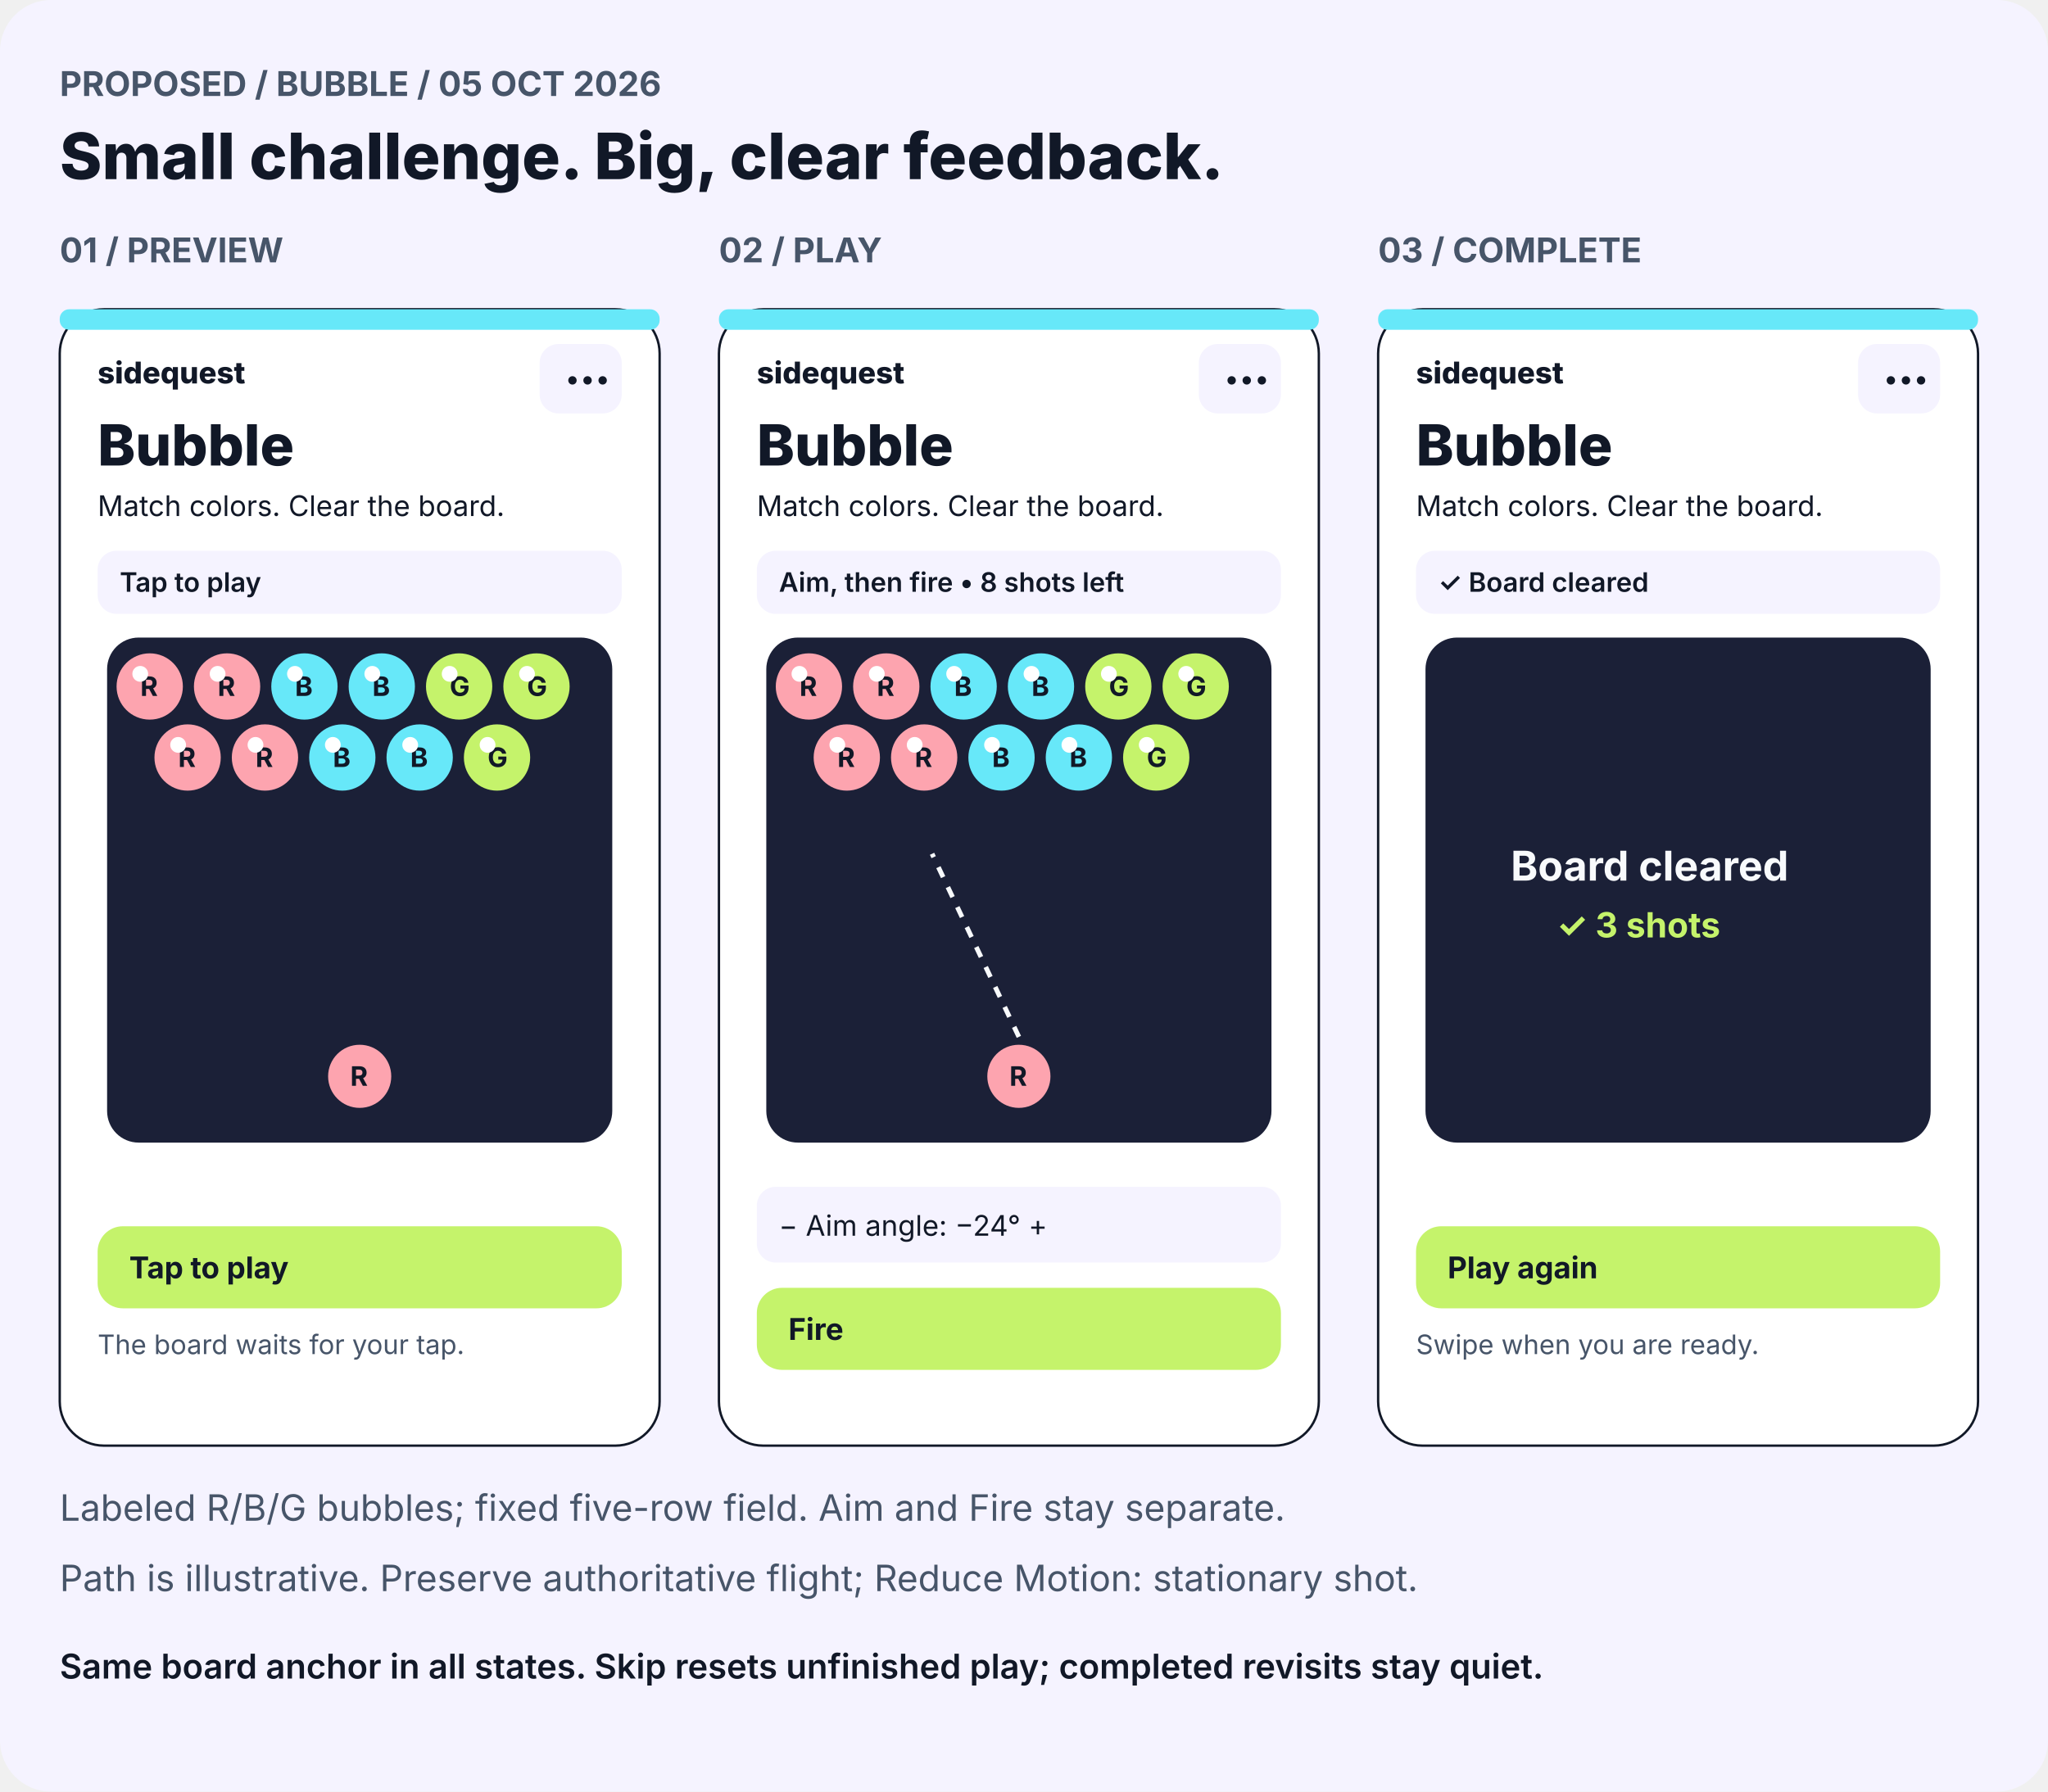
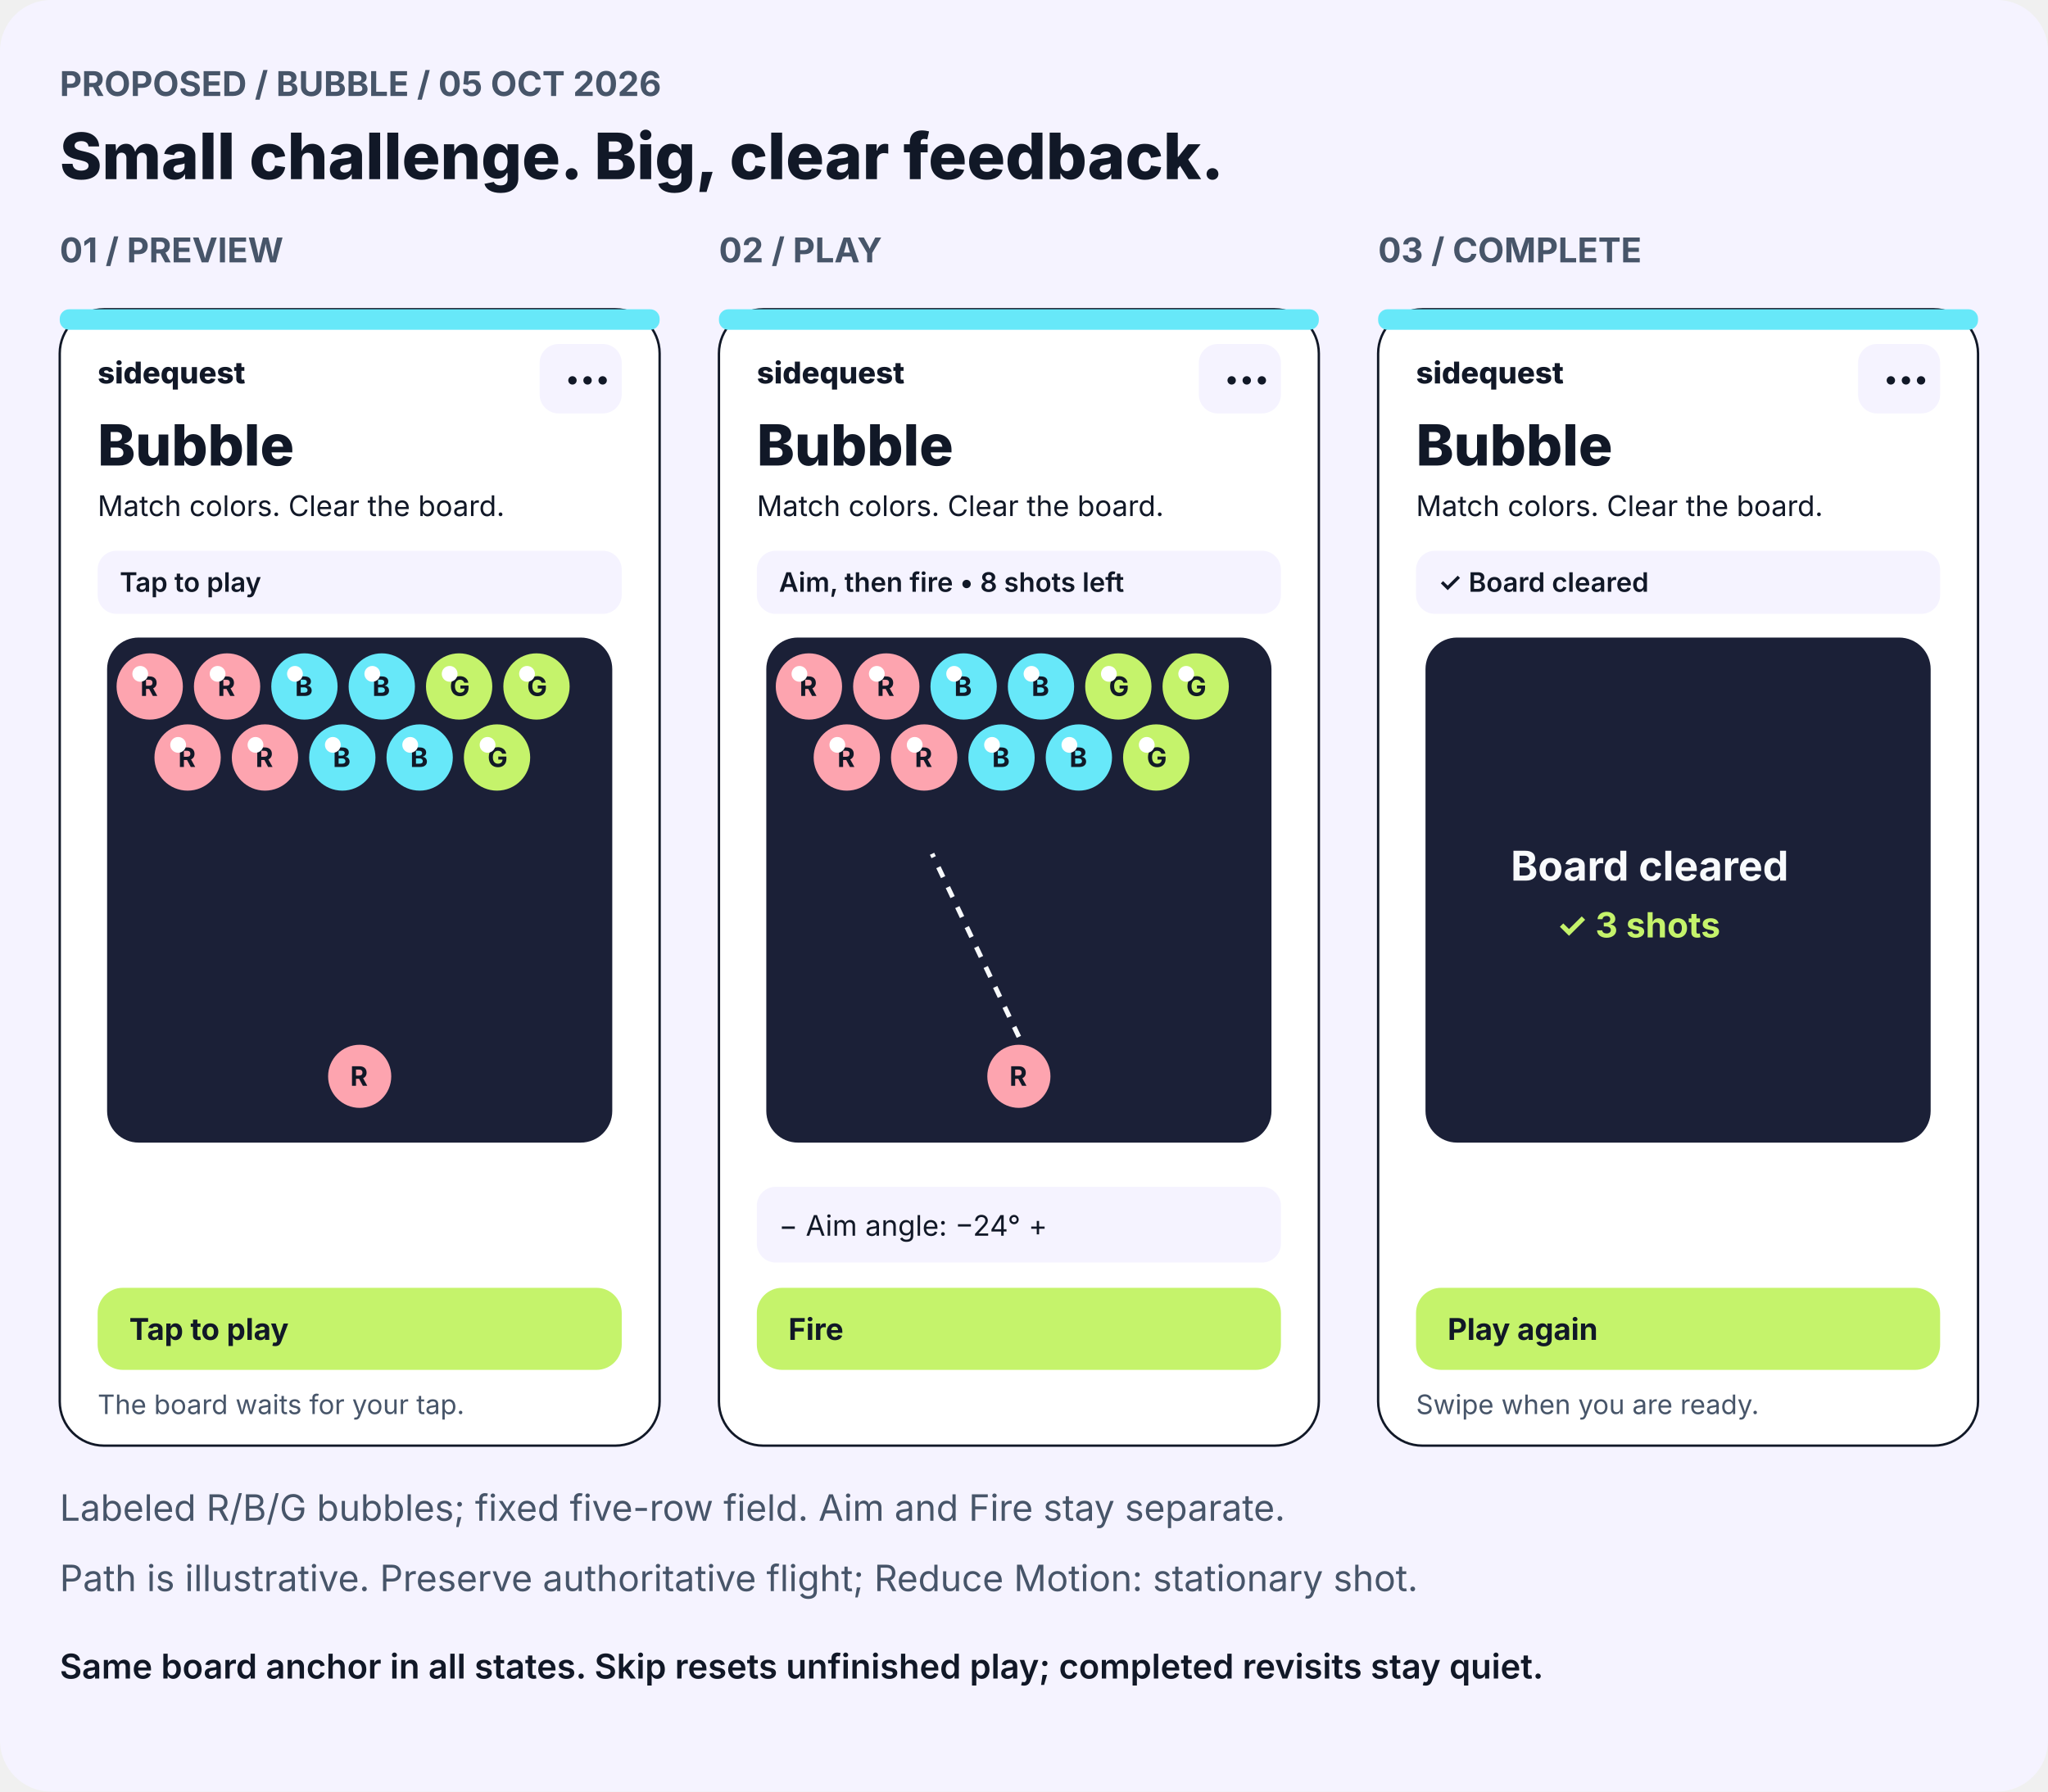
<svg xmlns="http://www.w3.org/2000/svg" width="960" height="840">
  <rect x="0" y="0" width="960" height="840" rx="24" fill="#F5F3FF" stroke="none" stroke-width="1" />
  <text x="28" y="45" font-family="Inter, sans-serif" font-size="16" font-weight="700" fill="#475569">PROPOSED / BUBBLE / 05 OCT 2026</text>
  <text x="28" y="84" font-family="Inter, sans-serif" font-size="30" font-weight="800" fill="#111827">Small challenge. Big, clear feedback.</text>
  <text x="28" y="123" font-family="Inter, sans-serif" font-size="16" font-weight="700" fill="#475569">01 / PREVIEW</text>
  <g id="Bubble-PREVIEW" transform="translate(28,145) scale(.74)">
    <rect x="0" y="0" width="380" height="720" rx="28" fill="#FFFFFF" stroke="#111827" stroke-width="1.5" />
    <rect x="0" y="0" width="380" height="13" rx="6" fill="#67E8F9" stroke="none" stroke-width="1" />
    <text x="24" y="47" font-family="Inter, sans-serif" font-size="19" font-weight="800" fill="#111827">sidequest</text>
    <rect x="304" y="22" width="52" height="44" rx="12" fill="#F5F3FF" stroke="none" stroke-width="1" />
    <text x="320" y="50" font-family="Inter, sans-serif" font-size="17" font-weight="400" fill="#111827">•••</text>
    <text x="24" y="99" font-family="Inter, sans-serif" font-size="36" font-weight="800" fill="#111827">Bubble</text>
    <text x="24" y="131" font-family="Inter, sans-serif" font-size="18" font-weight="400" fill="#111827">Match colors. Clear the board.</text>
    <rect x="24" y="153" width="332" height="40" rx="12" fill="#F5F3FF" stroke="none" stroke-width="1" />
    <text x="38" y="179" font-family="Inter, sans-serif" font-size="17" font-weight="600" fill="#111827">Tap to play</text>
    <rect x="30" y="208" width="320" height="320" rx="20" fill="#1B2037" stroke="none" stroke-width="1" />
    <circle cx="57" cy="239" r="21" fill="#FDA4AF" />
    <text x="51" y="245" font-family="Inter, sans-serif" font-size="17" font-weight="700" fill="#111827">R</text>
    <circle cx="51" cy="231" r="5" fill="#FFFFFF" />
    <circle cx="106" cy="239" r="21" fill="#FDA4AF" />
    <text x="100" y="245" font-family="Inter, sans-serif" font-size="17" font-weight="700" fill="#111827">R</text>
    <circle cx="100" cy="231" r="5" fill="#FFFFFF" />
    <circle cx="155" cy="239" r="21" fill="#67E8F9" />
    <text x="149" y="245" font-family="Inter, sans-serif" font-size="17" font-weight="700" fill="#111827">B</text>
    <circle cx="149" cy="231" r="5" fill="#FFFFFF" />
    <circle cx="204" cy="239" r="21" fill="#67E8F9" />
    <text x="198" y="245" font-family="Inter, sans-serif" font-size="17" font-weight="700" fill="#111827">B</text>
    <circle cx="198" cy="231" r="5" fill="#FFFFFF" />
    <circle cx="253" cy="239" r="21" fill="#C5F36B" />
    <text x="247" y="245" font-family="Inter, sans-serif" font-size="17" font-weight="700" fill="#111827">G</text>
    <circle cx="247" cy="231" r="5" fill="#FFFFFF" />
    <circle cx="302" cy="239" r="21" fill="#C5F36B" />
    <text x="296" y="245" font-family="Inter, sans-serif" font-size="17" font-weight="700" fill="#111827">G</text>
    <circle cx="296" cy="231" r="5" fill="#FFFFFF" />
    <circle cx="81" cy="284" r="21" fill="#FDA4AF" />
    <text x="75" y="290" font-family="Inter, sans-serif" font-size="17" font-weight="700" fill="#111827">R</text>
    <circle cx="75" cy="276" r="5" fill="#FFFFFF" />
    <circle cx="130" cy="284" r="21" fill="#FDA4AF" />
    <text x="124" y="290" font-family="Inter, sans-serif" font-size="17" font-weight="700" fill="#111827">R</text>
    <circle cx="124" cy="276" r="5" fill="#FFFFFF" />
    <circle cx="179" cy="284" r="21" fill="#67E8F9" />
    <text x="173" y="290" font-family="Inter, sans-serif" font-size="17" font-weight="700" fill="#111827">B</text>
    <circle cx="173" cy="276" r="5" fill="#FFFFFF" />
    <circle cx="228" cy="284" r="21" fill="#67E8F9" />
    <text x="222" y="290" font-family="Inter, sans-serif" font-size="17" font-weight="700" fill="#111827">B</text>
    <circle cx="222" cy="276" r="5" fill="#FFFFFF" />
    <circle cx="277" cy="284" r="21" fill="#C5F36B" />
    <text x="271" y="290" font-family="Inter, sans-serif" font-size="17" font-weight="700" fill="#111827">G</text>
    <circle cx="271" cy="276" r="5" fill="#FFFFFF" />
    <circle cx="190" cy="486" r="20" fill="#FDA4AF" />
    <text x="184" y="492" font-family="Inter, sans-serif" font-size="17" font-weight="700" fill="#111827">R</text>
-     <rect x="24" y="581" width="332" height="52" rx="16" fill="#C5F36B" stroke="none" stroke-width="1" />
-     <text x="44" y="614" font-family="Inter, sans-serif" font-size="19" font-weight="700" fill="#111827">Tap to play</text>
-     <text x="24" y="662" font-family="Inter, sans-serif" font-size="17" font-weight="400" fill="#475569">The board waits for your tap.</text>
+     <rect x="24" y="620" width="332" height="52" rx="16" fill="#C5F36B" stroke="none" stroke-width="1" />
+     <text x="44" y="653" font-family="Inter, sans-serif" font-size="19" font-weight="700" fill="#111827">Tap to play</text>
+     <text x="24" y="700" font-family="Inter, sans-serif" font-size="17" font-weight="400" fill="#475569">The board waits for your tap.</text>
  </g>
  <text x="337" y="123" font-family="Inter, sans-serif" font-size="16" font-weight="700" fill="#475569">02 / PLAY</text>
  <g id="Bubble-PLAY" transform="translate(337,145) scale(.74)">
    <rect x="0" y="0" width="380" height="720" rx="28" fill="#FFFFFF" stroke="#111827" stroke-width="1.5" />
    <rect x="0" y="0" width="380" height="13" rx="6" fill="#67E8F9" stroke="none" stroke-width="1" />
    <text x="24" y="47" font-family="Inter, sans-serif" font-size="19" font-weight="800" fill="#111827">sidequest</text>
    <rect x="304" y="22" width="52" height="44" rx="12" fill="#F5F3FF" stroke="none" stroke-width="1" />
    <text x="320" y="50" font-family="Inter, sans-serif" font-size="17" font-weight="400" fill="#111827">•••</text>
    <text x="24" y="99" font-family="Inter, sans-serif" font-size="36" font-weight="800" fill="#111827">Bubble</text>
    <text x="24" y="131" font-family="Inter, sans-serif" font-size="18" font-weight="400" fill="#111827">Match colors. Clear the board.</text>
    <rect x="24" y="153" width="332" height="40" rx="12" fill="#F5F3FF" stroke="none" stroke-width="1" />
    <text x="38" y="179" font-family="Inter, sans-serif" font-size="17" font-weight="600" fill="#111827">Aim, then fire • 8 shots left</text>
    <rect x="30" y="208" width="320" height="320" rx="20" fill="#1B2037" stroke="none" stroke-width="1" />
    <circle cx="57" cy="239" r="21" fill="#FDA4AF" />
    <text x="51" y="245" font-family="Inter, sans-serif" font-size="17" font-weight="700" fill="#111827">R</text>
    <circle cx="51" cy="231" r="5" fill="#FFFFFF" />
    <circle cx="106" cy="239" r="21" fill="#FDA4AF" />
    <text x="100" y="245" font-family="Inter, sans-serif" font-size="17" font-weight="700" fill="#111827">R</text>
    <circle cx="100" cy="231" r="5" fill="#FFFFFF" />
    <circle cx="155" cy="239" r="21" fill="#67E8F9" />
    <text x="149" y="245" font-family="Inter, sans-serif" font-size="17" font-weight="700" fill="#111827">B</text>
    <circle cx="149" cy="231" r="5" fill="#FFFFFF" />
    <circle cx="204" cy="239" r="21" fill="#67E8F9" />
    <text x="198" y="245" font-family="Inter, sans-serif" font-size="17" font-weight="700" fill="#111827">B</text>
    <circle cx="198" cy="231" r="5" fill="#FFFFFF" />
    <circle cx="253" cy="239" r="21" fill="#C5F36B" />
    <text x="247" y="245" font-family="Inter, sans-serif" font-size="17" font-weight="700" fill="#111827">G</text>
    <circle cx="247" cy="231" r="5" fill="#FFFFFF" />
    <circle cx="302" cy="239" r="21" fill="#C5F36B" />
    <text x="296" y="245" font-family="Inter, sans-serif" font-size="17" font-weight="700" fill="#111827">G</text>
    <circle cx="296" cy="231" r="5" fill="#FFFFFF" />
    <circle cx="81" cy="284" r="21" fill="#FDA4AF" />
    <text x="75" y="290" font-family="Inter, sans-serif" font-size="17" font-weight="700" fill="#111827">R</text>
    <circle cx="75" cy="276" r="5" fill="#FFFFFF" />
    <circle cx="130" cy="284" r="21" fill="#FDA4AF" />
    <text x="124" y="290" font-family="Inter, sans-serif" font-size="17" font-weight="700" fill="#111827">R</text>
    <circle cx="124" cy="276" r="5" fill="#FFFFFF" />
    <circle cx="179" cy="284" r="21" fill="#67E8F9" />
    <text x="173" y="290" font-family="Inter, sans-serif" font-size="17" font-weight="700" fill="#111827">B</text>
    <circle cx="173" cy="276" r="5" fill="#FFFFFF" />
    <circle cx="228" cy="284" r="21" fill="#67E8F9" />
    <text x="222" y="290" font-family="Inter, sans-serif" font-size="17" font-weight="700" fill="#111827">B</text>
    <circle cx="222" cy="276" r="5" fill="#FFFFFF" />
    <circle cx="277" cy="284" r="21" fill="#C5F36B" />
    <text x="271" y="290" font-family="Inter, sans-serif" font-size="17" font-weight="700" fill="#111827">G</text>
    <circle cx="271" cy="276" r="5" fill="#FFFFFF" />
    <circle cx="190" cy="486" r="20" fill="#FDA4AF" />
    <text x="184" y="492" font-family="Inter, sans-serif" font-size="17" font-weight="700" fill="#111827">R</text>
    <path d="M190 461L135 345" stroke="#F8FAFC" stroke-width="3" stroke-dasharray="7 7" />
    <rect x="24" y="556" width="332" height="48" rx="12" fill="#F5F3FF" stroke="none" stroke-width="1" />
    <text x="38" y="587" font-family="Inter, sans-serif" font-size="18" font-weight="400" fill="#111827">−  Aim angle: −24°  +</text>
    <rect x="24" y="620" width="332" height="52" rx="16" fill="#C5F36B" stroke="none" stroke-width="1" />
    <text x="44" y="653" font-family="Inter, sans-serif" font-size="19" font-weight="700" fill="#111827">Fire</text>
  </g>
  <text x="646" y="123" font-family="Inter, sans-serif" font-size="16" font-weight="700" fill="#475569">03 / COMPLETE</text>
  <g id="Bubble-COMPLETE" transform="translate(646,145) scale(.74)">
    <rect x="0" y="0" width="380" height="720" rx="28" fill="#FFFFFF" stroke="#111827" stroke-width="1.5" />
    <rect x="0" y="0" width="380" height="13" rx="6" fill="#67E8F9" stroke="none" stroke-width="1" />
    <text x="24" y="47" font-family="Inter, sans-serif" font-size="19" font-weight="800" fill="#111827">sidequest</text>
    <rect x="304" y="22" width="52" height="44" rx="12" fill="#F5F3FF" stroke="none" stroke-width="1" />
    <text x="320" y="50" font-family="Inter, sans-serif" font-size="17" font-weight="400" fill="#111827">•••</text>
    <text x="24" y="99" font-family="Inter, sans-serif" font-size="36" font-weight="800" fill="#111827">Bubble</text>
    <text x="24" y="131" font-family="Inter, sans-serif" font-size="18" font-weight="400" fill="#111827">Match colors. Clear the board.</text>
    <rect x="24" y="153" width="332" height="40" rx="12" fill="#F5F3FF" stroke="none" stroke-width="1" />
    <text x="38" y="179" font-family="Inter, sans-serif" font-size="17" font-weight="600" fill="#111827">✓ Board cleared</text>
    <rect x="30" y="208" width="320" height="320" rx="20" fill="#1B2037" stroke="none" stroke-width="1" />
    <text x="84" y="362" font-family="Inter, sans-serif" font-size="26" font-weight="700" fill="#F8FAFC">Board cleared</text>
    <text x="113" y="398" font-family="Inter, sans-serif" font-size="22" font-weight="700" fill="#C5F36B">✓ 3 shots</text>
-     <rect x="24" y="581" width="332" height="52" rx="16" fill="#C5F36B" stroke="none" stroke-width="1" />
-     <text x="44" y="614" font-family="Inter, sans-serif" font-size="19" font-weight="700" fill="#111827">Play again</text>
-     <text x="24" y="662" font-family="Inter, sans-serif" font-size="17" font-weight="400" fill="#475569">Swipe when you are ready.</text>
+     <rect x="24" y="620" width="332" height="52" rx="16" fill="#C5F36B" stroke="none" stroke-width="1" />
+     <text x="44" y="653" font-family="Inter, sans-serif" font-size="19" font-weight="700" fill="#111827">Play again</text>
+     <text x="24" y="700" font-family="Inter, sans-serif" font-size="17" font-weight="400" fill="#475569">Swipe when you are ready.</text>
  </g>
  <text x="28" y="713" font-family="Inter, sans-serif" font-size="17" font-weight="400" fill="#475569">Labeled R/B/G bubbles; fixed five-row field. Aim and Fire stay separate.</text>
  <text x="28" y="746" font-family="Inter, sans-serif" font-size="17" font-weight="400" fill="#475569">Path is illustrative. Preserve authoritative flight; Reduce Motion: stationary shot.</text>
  <text x="28" y="787" font-family="Inter, sans-serif" font-size="16" font-weight="600" fill="#111827">Same board anchor in all states. Skip resets unfinished play; completed revisits stay quiet.</text>
</svg>
